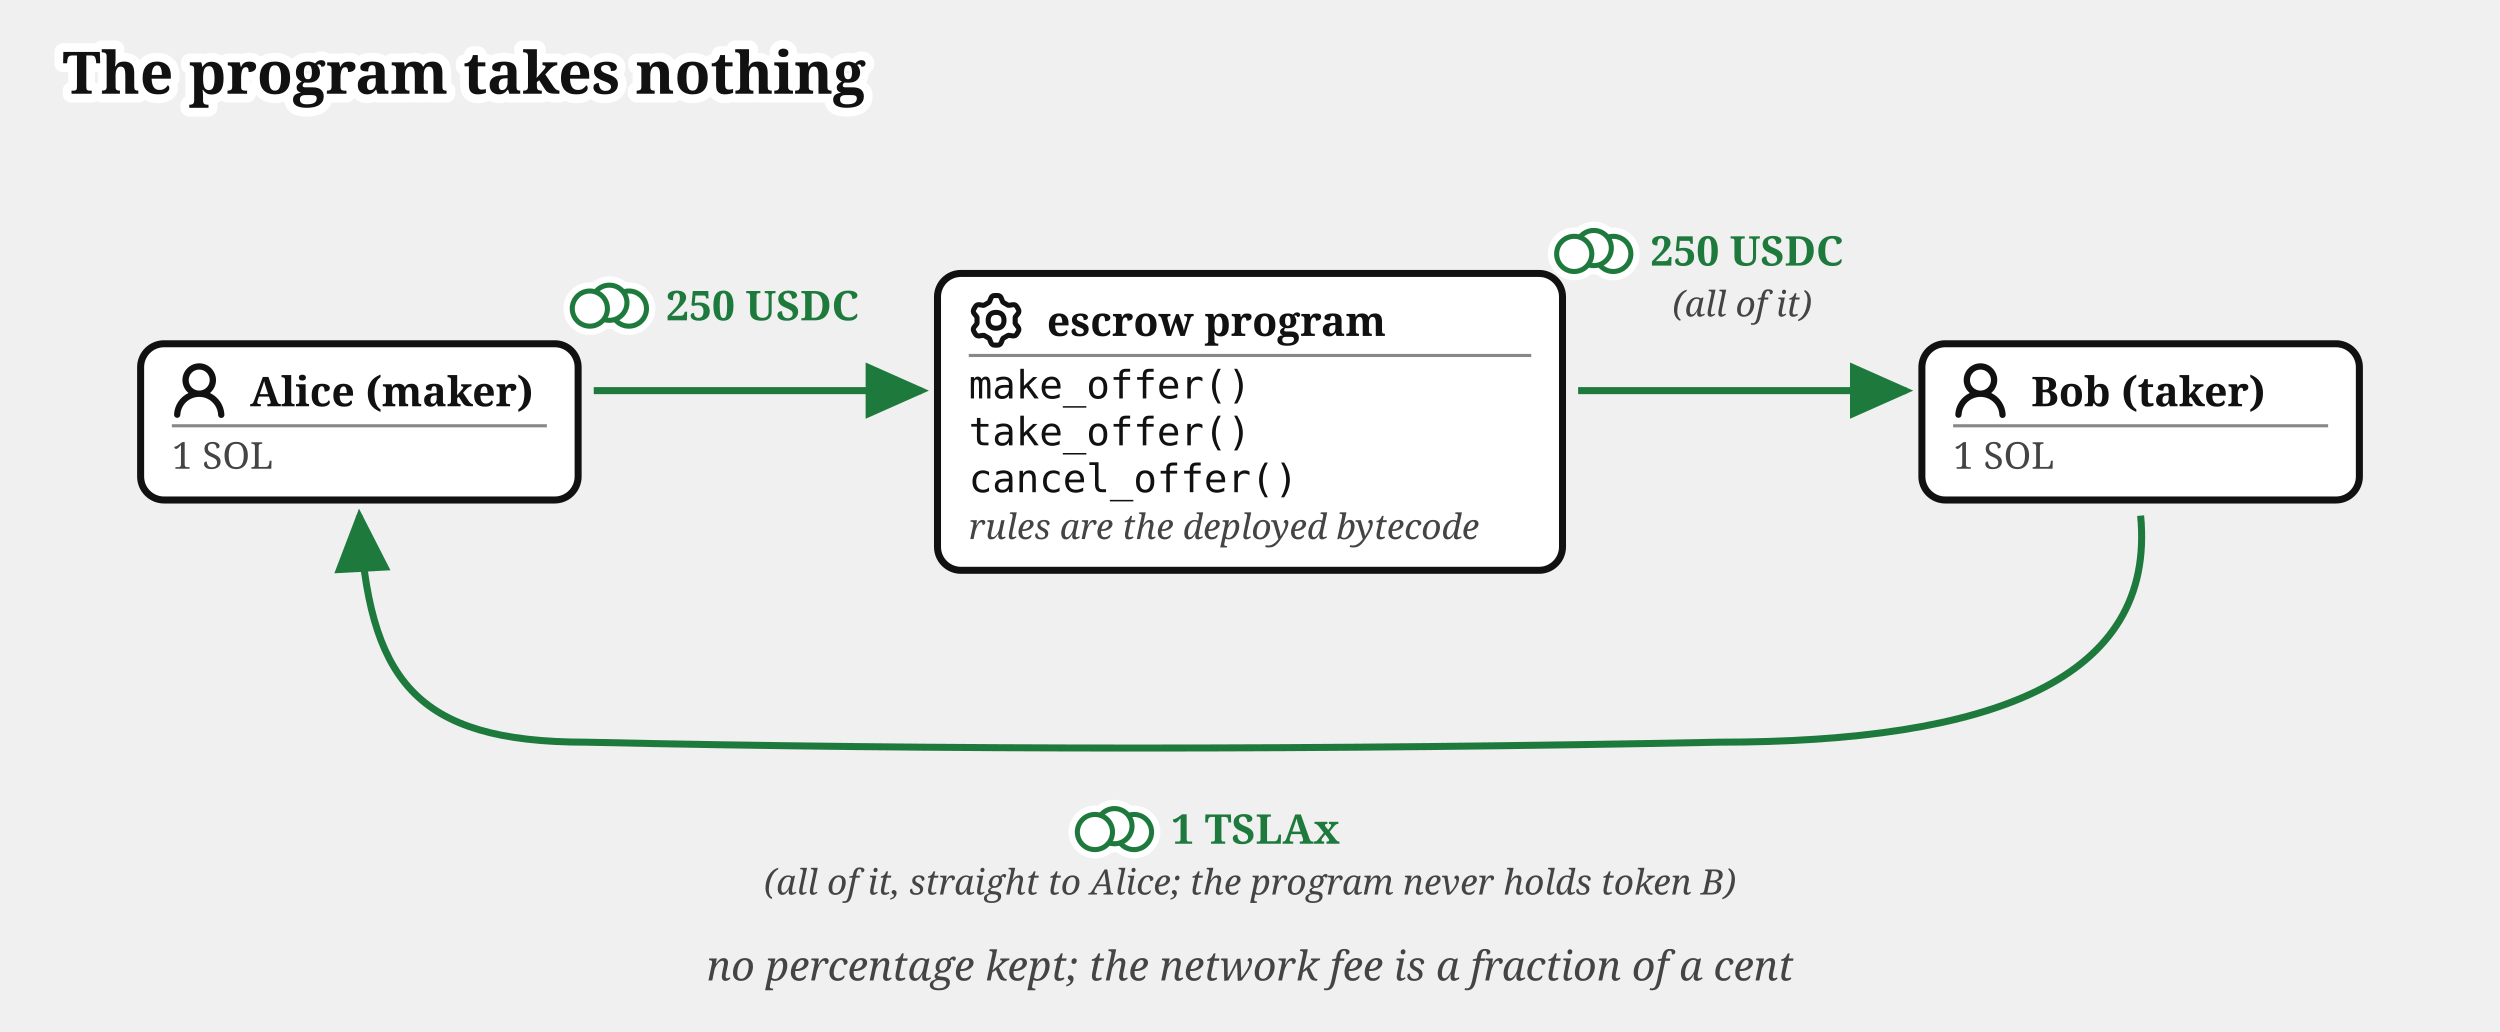
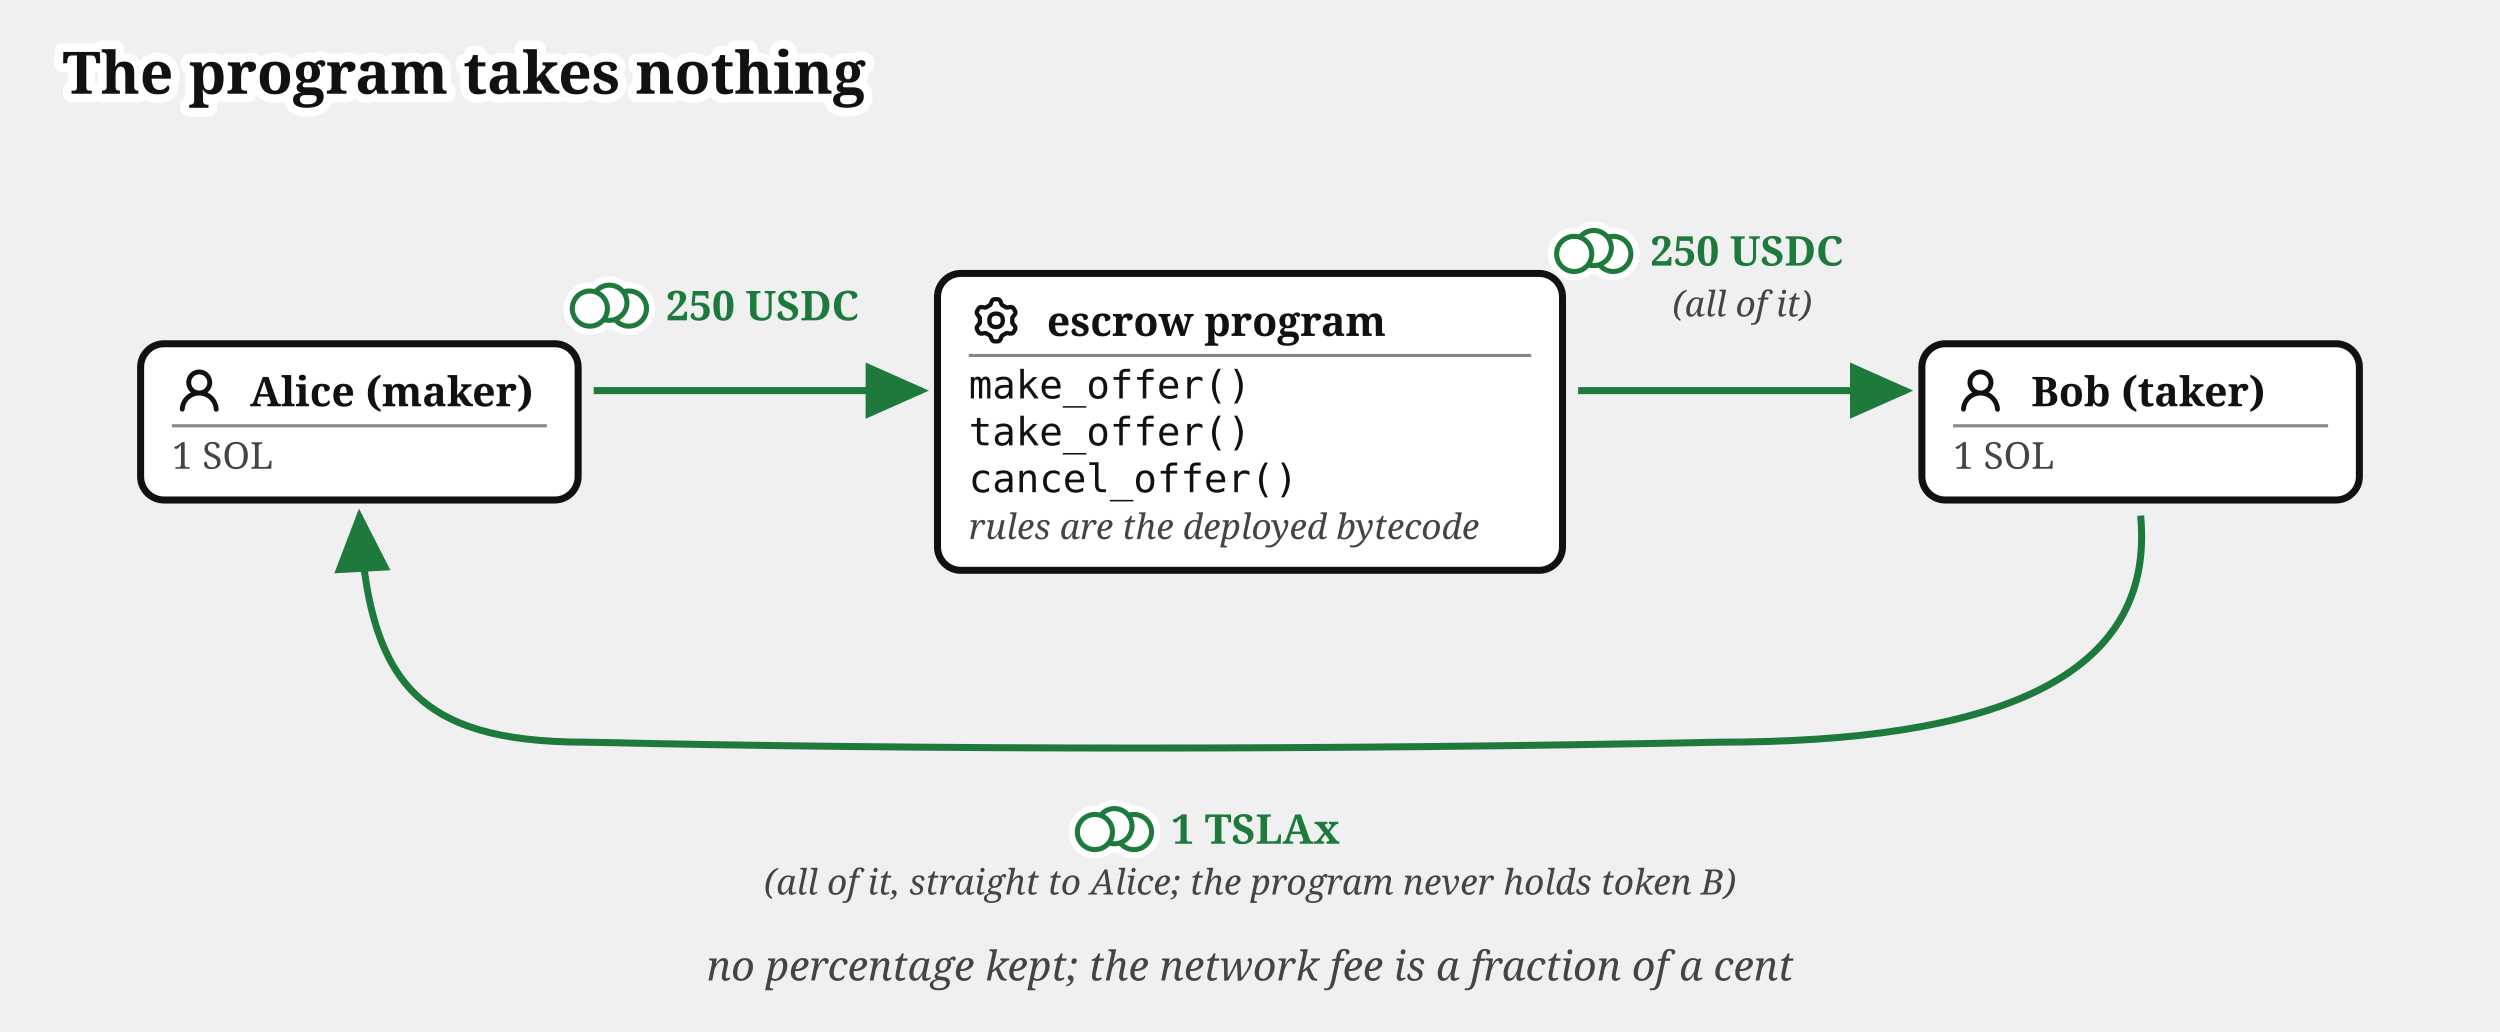
<svg xmlns="http://www.w3.org/2000/svg" viewBox="0 0 640 264" font-family="Gelasio, Georgia, serif" fill="#111">
  <text stroke="#fff" stroke-width="4.5" paint-order="stroke" stroke-linejoin="round" x="16" y="24" font-size="15" font-weight="bold">The program takes nothing</text>
  <defs>
    <marker id="escrow-program-swap-arr" markerWidth="9" markerHeight="8" refX="8" refY="4" orient="auto">
      <path d="M0,0 L9,4 L0,8 z" fill="#1e7a3c" />
    </marker>
  </defs>
  <rect x="36" y="88" width="112" height="40" rx="6" fill="#fff" stroke="#111" stroke-width="1.8" />
  <g transform="translate(44,93)">
-     <g transform="translate(-1.607,-1.079) scale(1.076)" fill="#111">
+     <g transform="translate(0.36,0.767) scale(0.8301)" fill="#111">
      <path d="M10.561 8.073a6 6 0 0 1 3.432 5.142a.75.75 0 1 1-1.498.07a4.5 4.5 0 0 0-8.99 0a.75.75 0 0 1-1.498-.07a6 6 0 0 1 3.431-5.142a3.999 3.999 0 1 1 5.123 0M10.5 5a2.5 2.5 0 1 0-5 0a2.5 2.5 0 0 0 5 0" />
    </g>
  </g>
  <text x="64" y="104" font-size="10.5" font-weight="bold">Alice (maker)</text>
  <line x1="44" y1="109" x2="140" y2="109" stroke="#888" stroke-width="0.8" />
  <text x="44" y="120" font-size="9.5" fill="#444">1 SOL</text>
  <rect x="492" y="88" width="112" height="40" rx="6" fill="#fff" stroke="#111" stroke-width="1.8" />
  <g transform="translate(500,93)">
-     <g transform="translate(-1.607,-1.079) scale(1.076)" fill="#111">
+     <g transform="translate(0.36,0.767) scale(0.8301)" fill="#111">
      <path d="M10.561 8.073a6 6 0 0 1 3.432 5.142a.75.75 0 1 1-1.498.07a4.5 4.5 0 0 0-8.99 0a.75.75 0 0 1-1.498-.07a6 6 0 0 1 3.431-5.142a3.999 3.999 0 1 1 5.123 0M10.5 5a2.5 2.5 0 1 0-5 0a2.5 2.5 0 0 0 5 0" />
    </g>
  </g>
  <text x="520" y="104" font-size="10.5" font-weight="bold">Bob (taker)</text>
  <line x1="500" y1="109" x2="596" y2="109" stroke="#888" stroke-width="0.8" />
  <text x="500" y="120" font-size="9.5" fill="#444">1 SOL</text>
  <rect x="240" y="70" width="160" height="76" rx="6" fill="#fff" stroke="#111" stroke-width="1.8" />
  <g transform="translate(248,75)">
-     <g transform="translate(-0.113,-0.112) scale(1.016)" fill="none" stroke="#111" stroke-linecap="round" stroke-linejoin="round" stroke-width="1.28">
+     <g transform="translate(0.951,0.952) scale(0.864)" fill="none" stroke="#111" stroke-linecap="round" stroke-linejoin="round" stroke-width="1.28">
      <path d="M11.808 7.727c0 .05.017.1.048.14l.667.84a.96.96 0 0 1 .082 1.08l-.392.676a.96.96 0 0 1-.975.47l-1.063-.16a.23.23 0 0 0-.145.027l-1.26.727a.23.23 0 0 0-.096.112l-.392 1a.96.96 0 0 1-.893.611h-.782a.96.96 0 0 1-.893-.61l-.392-1a.23.23 0 0 0-.096-.113L3.967 10.8a.23.23 0 0 0-.145-.028l-1.063.162a.96.96 0 0 1-.976-.47l-.39-.677a.96.96 0 0 1 .08-1.08l.67-.84a.22.22 0 0 0 .05-.14V6.273c0-.05-.018-.1-.05-.14l-.67-.84a.96.96 0 0 1-.08-1.08l.39-.676a.96.96 0 0 1 .976-.47l1.06.16a.23.23 0 0 0 .145-.027l1.262-.73a.23.23 0 0 0 .096-.113l.394-.996A.96.96 0 0 1 6.61.75h.784a.96.96 0 0 1 .893.61l.392.997q.028.075.096.116l1.26.727a.23.23 0 0 0 .145.028l1.062-.162a.96.96 0 0 1 .976.47l.391.677a.96.96 0 0 1-.081 1.08l-.67.84a.22.22 0 0 0-.049.14v1.454Z" />
      <path d="M7 8.996c1.277 0 1.996-.719 1.996-1.996S8.277 5.004 7 5.004S5.004 5.723 5.004 7S5.723 8.996 7 8.996" />
    </g>
  </g>
  <text x="268" y="86" font-size="10.5" font-weight="bold">escrow program</text>
  <line x1="248" y1="91" x2="392" y2="91" stroke="#888" stroke-width="0.8" />
  <text x="248" y="102" font-size="10" font-family="'DejaVu Sans Mono', Menlo, monospace">make_offer()</text>
  <text x="248" y="114" font-size="10" font-family="'DejaVu Sans Mono', Menlo, monospace">take_offer()</text>
  <text x="248" y="126" font-size="10" font-family="'DejaVu Sans Mono', Menlo, monospace">cancel_offer()</text>
  <text x="248" y="138" font-size="9" font-style="italic" fill="#444">rules are the deployed bytecode</text>
  <path d="M 152,100 L 236,100" fill="none" stroke="#1e7a3c" stroke-width="1.8" marker-end="url(#escrow-program-swap-arr)" />
  <text x="170.52" y="82" font-size="10.5" font-weight="bold" fill="#1e7a3c">250 USDC</text>
  <path d="M 404,100 L 488,100" fill="none" stroke="#1e7a3c" stroke-width="1.8" marker-end="url(#escrow-program-swap-arr)" />
  <text x="422.52" y="68" font-size="10.5" font-weight="bold" fill="#1e7a3c">250 USDC</text>
  <text x="446" y="81" font-size="9" font-style="italic" fill="#444" text-anchor="middle">(all of it)</text>
  <path d="M 548,132 C 552,174 510,190 440,190 C 340,192 240,192 150,190 C 106,190 94.258,173.939 92,132" fill="none" stroke="#1e7a3c" stroke-width="1.8" marker-end="url(#escrow-program-swap-arr)" />
  <text x="299.82" y="216" font-size="10.5" font-weight="bold" fill="#1e7a3c">1 TSLAx</text>
  <text x="320" y="229" font-size="9" font-style="italic" fill="#444" text-anchor="middle">(all of it, straight to Alice; the program never holds token B)</text>
  <text x="320" y="251" font-size="10.5" font-style="italic" fill="#444" text-anchor="middle">no percentage kept; the network fee is a fraction of a cent</text>
  <g class="coin" transform="translate(156,77.5)" fill="#fff">
    <g stroke="#fff" stroke-width="4.5">
      <circle cx="5" cy="1.5" r="4.5" />
      <circle cx="0" cy="0" r="4.5" />
      <circle cx="-5" cy="1.5" r="4.5" />
    </g>
    <g stroke="#1e7a3c" stroke-width="1.3">
      <circle cx="5" cy="1.5" r="4.5" />
      <circle cx="0" cy="0" r="4.5" />
      <circle cx="-5" cy="1.5" r="4.5" />
    </g>
  </g>
  <g class="coin" transform="translate(408,63.5)" fill="#fff">
    <g stroke="#fff" stroke-width="4.5">
      <circle cx="5" cy="1.5" r="4.5" />
      <circle cx="0" cy="0" r="4.5" />
      <circle cx="-5" cy="1.5" r="4.5" />
    </g>
    <g stroke="#1e7a3c" stroke-width="1.3">
      <circle cx="5" cy="1.5" r="4.5" />
      <circle cx="0" cy="0" r="4.5" />
      <circle cx="-5" cy="1.5" r="4.5" />
    </g>
  </g>
  <g class="coin" transform="translate(285.3,211.5)" fill="#fff">
    <g stroke="#fff" stroke-width="4.5">
      <circle cx="5" cy="1.5" r="4.5" />
      <circle cx="0" cy="0" r="4.5" />
      <circle cx="-5" cy="1.5" r="4.5" />
    </g>
    <g stroke="#1e7a3c" stroke-width="1.3">
      <circle cx="5" cy="1.5" r="4.5" />
      <circle cx="0" cy="0" r="4.5" />
      <circle cx="-5" cy="1.5" r="4.5" />
    </g>
  </g>
</svg>
